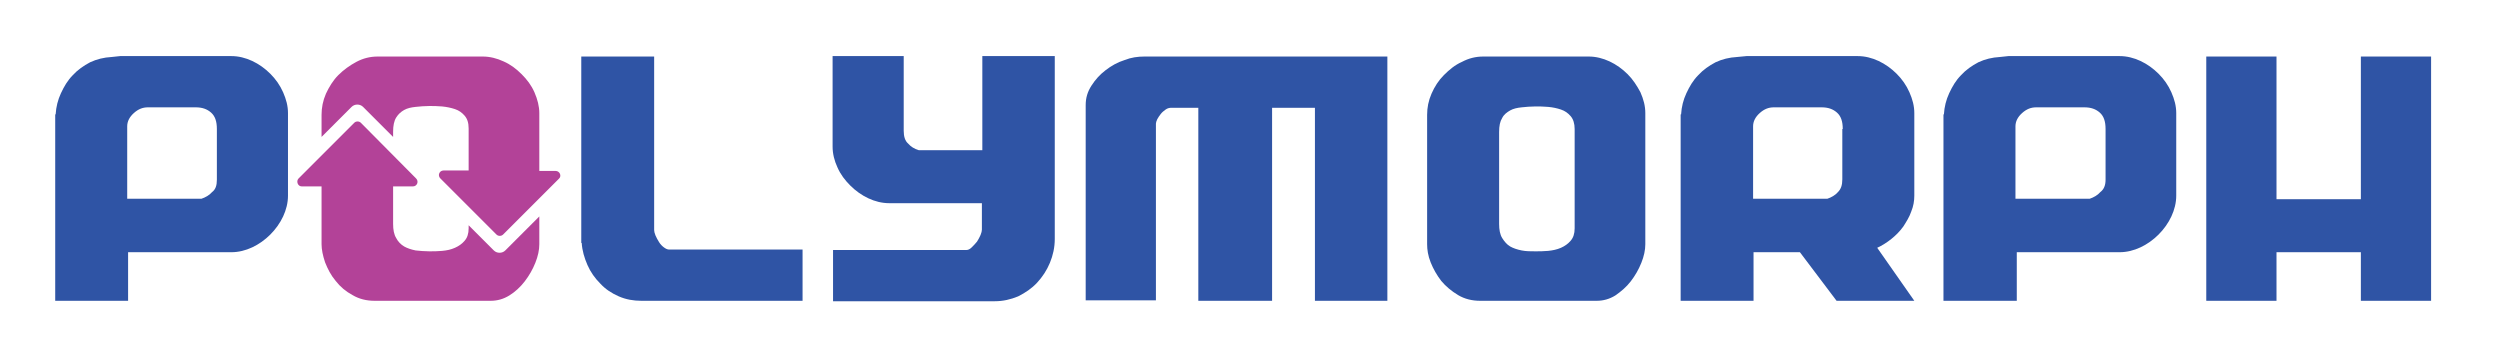
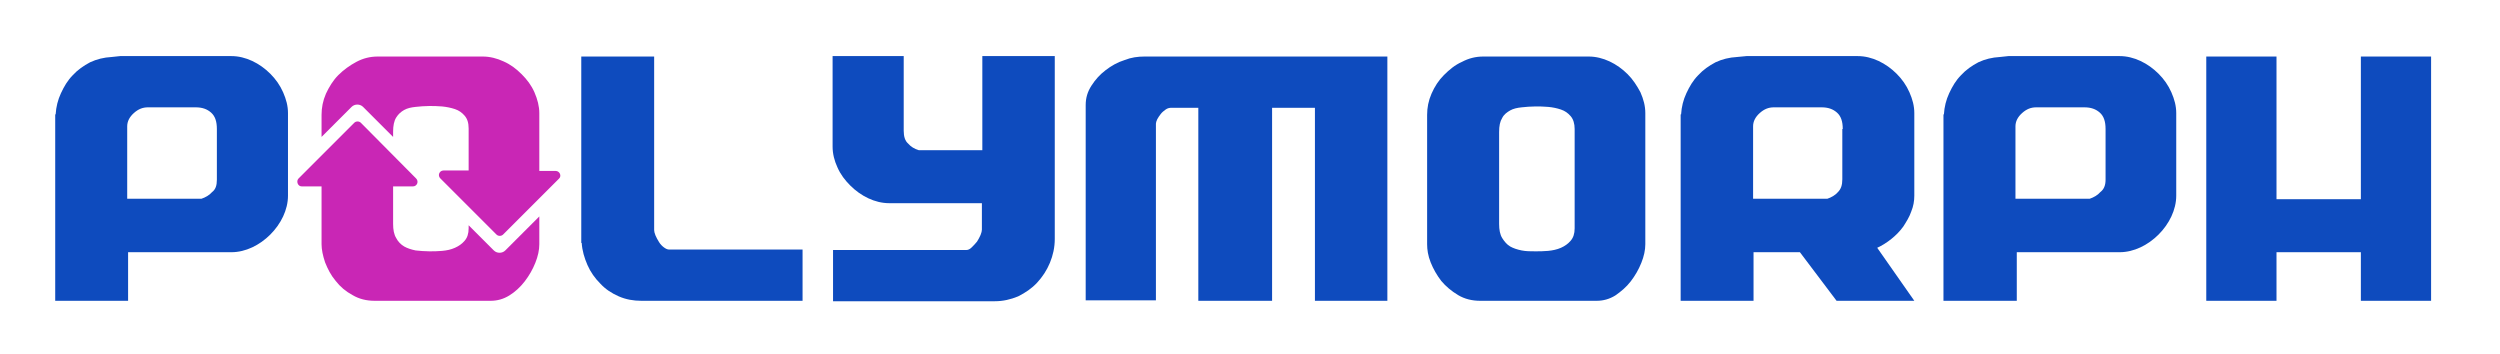
<svg xmlns="http://www.w3.org/2000/svg" version="1.1" id="Layer_1" x="0px" y="0px" viewBox="0 0 566 80" style="enable-background:new 0 0 566 80;" xml:space="preserve">
  <style type="text/css">
- 	.st0{fill:#2F54A5;}
- 	.st1{fill:#B34298;}
+ 	.st0{fill:#0e4bbe;}
+ 	.st1{fill:#c926b5;}
</style>
  <path class="st0" d="M27.2,12.7h25.2c1.6,0,3.2,0.4,4.7,1.1c1.5,0.7,2.9,1.7,4.1,2.9c1.2,1.2,2.2,2.6,2.9,4.2  c0.7,1.6,1.1,3.1,1.1,4.7v18.7c0,1.6-0.4,3.2-1.1,4.7c-0.7,1.5-1.7,2.9-2.9,4.1c-1.2,1.2-2.6,2.2-4.1,2.9c-1.5,0.7-3.1,1.1-4.7,1.1  H29v11H12.5V25.9h0.1c0.1-1.7,0.5-3.3,1.2-4.8c0.7-1.5,1.5-2.9,2.7-4.1c1.1-1.2,2.4-2.1,3.9-2.9c1.5-0.7,3.1-1.1,4.9-1.2L27.2,12.7z   M49.1,40.7V29.2c0-1.7-0.4-2.9-1.3-3.7c-0.9-0.8-2-1.2-3.5-1.2H33.5c-1.2,0-2.2,0.4-3.2,1.3c-1,0.9-1.5,1.9-1.5,3v16.4h16.8  c0.9-0.3,1.8-0.8,2.4-1.5C48.8,42.9,49.1,42,49.1,40.7z" />
  <path class="st0" d="M181.8,68.1h-36.6c-1.8,0-3.5-0.3-5.1-1c-1.6-0.7-3-1.6-4.2-2.9c-1.2-1.2-2.2-2.6-2.9-4.2  c-0.7-1.6-1.2-3.3-1.3-5h-0.1V12.8h16.5v39.3c0,0.3,0.1,0.7,0.3,1.2c0.2,0.5,0.5,1,0.8,1.5c0.3,0.5,0.7,0.9,1.1,1.2  c0.4,0.3,0.8,0.5,1.2,0.5h30.2V68.1z" />
  <path class="st0" d="M238.8,12.7v41.4c0,1.9-0.4,3.7-1.1,5.4c-0.7,1.7-1.7,3.2-2.9,4.5c-1.2,1.3-2.7,2.3-4.3,3.1  c-1.7,0.7-3.4,1.1-5.3,1.1h-36.6V56.6h30.2c0.4,0,0.8-0.2,1.2-0.6c0.4-0.4,0.8-0.8,1.2-1.3c0.3-0.5,0.6-1,0.8-1.5  c0.2-0.5,0.3-0.9,0.3-1.2V46h-21c-1.6,0-3.2-0.4-4.7-1.1c-1.5-0.7-2.9-1.7-4.1-2.9c-1.2-1.2-2.2-2.5-2.9-4.1  c-0.7-1.5-1.1-3.1-1.1-4.7V12.7h16.1v16.9c0,1.3,0.3,2.3,1,2.9c0.6,0.7,1.4,1.2,2.4,1.5h14.4V12.7H238.8z" />
  <g>
    <path class="st1" d="M111.8,56.7l-5.7-5.7v0.7c0,1.2-0.3,2.1-0.9,2.8c-0.6,0.7-1.3,1.2-2.2,1.6c-0.9,0.4-1.8,0.6-2.9,0.7   c-1,0.1-2,0.1-2.9,0.1c-1.1,0-2.1-0.1-3.1-0.2c-1-0.2-1.9-0.5-2.6-0.9c-0.7-0.4-1.4-1.1-1.8-1.9c-0.5-0.8-0.7-1.9-0.7-3.2V48h0   v-5.8h4.5c0.9,0,1.4-1.1,0.7-1.8L81.7,27.8c-0.4-0.4-1.1-0.4-1.5,0L67.6,40.4c-0.6,0.6-0.2,1.8,0.7,1.8h4.5V48h0v7.3   c0,1.2,0.3,2.6,0.8,4.1c0.6,1.5,1.3,2.9,2.4,4.2c1,1.3,2.3,2.4,3.8,3.2c1.5,0.9,3.2,1.3,5,1.3h26.3c1.5,0,2.9-0.4,4.2-1.2   c1.3-0.8,2.5-1.9,3.5-3.2c1-1.3,1.8-2.7,2.4-4.2c0.6-1.5,0.9-2.9,0.9-4.2V49l-7.7,7.7C113.7,57.4,112.5,57.4,111.8,56.7z" />
    <path class="st1" d="M125.8,38.7h-3.7V25.6c0-1.5-0.4-3.1-1.1-4.7c-0.7-1.6-1.7-2.9-2.9-4.1c-1.2-1.2-2.5-2.2-4.1-2.9   c-1.5-0.7-3.1-1.1-4.7-1.1H85.5c-1.7,0-3.3,0.4-4.8,1.2c-1.5,0.8-2.9,1.8-4.1,3c-1.2,1.2-2.1,2.7-2.8,4.2c-0.7,1.6-1,3.2-1,4.8v5   l6.8-6.8c0.7-0.7,1.9-0.7,2.6,0l6.8,6.8v-1.2c0-1.3,0.2-2.4,0.7-3.2c0.5-0.8,1.1-1.3,1.8-1.7c0.7-0.4,1.6-0.6,2.6-0.7   c1-0.1,2-0.2,3.1-0.2c0.9,0,1.8,0,2.9,0.1c1,0.1,2,0.3,2.9,0.6c0.9,0.3,1.6,0.8,2.2,1.5c0.6,0.7,0.9,1.6,0.9,2.9v3h0v6.5h-5.7   c-0.9,0-1.4,1.1-0.7,1.8l12.7,12.7c0.4,0.4,1.1,0.4,1.5,0l12.7-12.7C127.2,39.8,126.7,38.7,125.8,38.7z" />
  </g>
  <g>
    <path class="st0" d="M314.1,12.8v55.3h-16.4V24.4h-9.7v43.7h-16.7V24.4h-6.1c-0.4,0-0.9,0.1-1.3,0.4c-0.4,0.3-0.8,0.6-1.1,1   c-0.3,0.4-0.6,0.8-0.8,1.2c-0.2,0.4-0.3,0.8-0.3,1v40h-15.9V23.8c0-1.6,0.4-3,1.3-4.4c0.9-1.4,1.9-2.5,3.2-3.5   c1.3-1,2.7-1.8,4.3-2.3c1.5-0.6,3-0.8,4.5-0.8H314.1z" />
    <path class="st0" d="M407.5,57.1h-10.5v11h-16.5V25.9h0.1c0.1-1.7,0.5-3.3,1.2-4.8c0.7-1.5,1.5-2.9,2.7-4.1   c1.1-1.2,2.4-2.1,3.9-2.9c1.5-0.7,3.1-1.1,4.9-1.2l2.1-0.2h25.2c1.6,0,3.2,0.4,4.7,1.1c1.5,0.7,2.9,1.7,4.1,2.9   c1.2,1.2,2.2,2.6,2.9,4.2c0.7,1.6,1.1,3.1,1.1,4.7v18.7c0,1.2-0.2,2.4-0.7,3.6c-0.4,1.2-1.1,2.3-1.8,3.4c-0.8,1.1-1.7,2-2.7,2.8   c-1,0.8-2.1,1.5-3.2,2l8.4,12h-17.6L407.5,57.1z M417.2,29.2c0-1.7-0.4-2.9-1.3-3.7c-0.9-0.8-2-1.2-3.5-1.2h-10.8   c-1.2,0-2.2,0.4-3.2,1.3c-1,0.9-1.5,1.9-1.5,3v16.4h16.8c0.9-0.3,1.8-0.8,2.4-1.5c0.7-0.7,1-1.6,1-2.9V29.2z" />
    <path class="st0" d="M454.7,12.7h25.2c1.6,0,3.2,0.4,4.7,1.1c1.5,0.7,2.9,1.7,4.1,2.9c1.2,1.2,2.2,2.6,2.9,4.2   c0.7,1.6,1.1,3.1,1.1,4.7v18.7c0,1.6-0.4,3.2-1.1,4.7c-0.7,1.5-1.7,2.9-2.9,4.1c-1.2,1.2-2.6,2.2-4.1,2.9c-1.5,0.7-3.1,1.1-4.7,1.1   h-23.3v11H440V25.9h0.1c0.1-1.7,0.5-3.3,1.2-4.8c0.7-1.5,1.5-2.9,2.7-4.1c1.1-1.2,2.4-2.1,3.9-2.9c1.5-0.7,3.1-1.1,4.9-1.2   L454.7,12.7z M476.7,40.7V29.2c0-1.7-0.4-2.9-1.3-3.7c-0.9-0.8-2-1.2-3.5-1.2H461c-1.2,0-2.2,0.4-3.2,1.3c-1,0.9-1.5,1.9-1.5,3   v16.4h16.8c0.9-0.3,1.8-0.8,2.4-1.5C476.3,42.9,476.7,42,476.7,40.7z" />
    <path class="st0" d="M515.4,12.8v32.3h19.1V12.8h15.9v55.3h-15.9v-11h-19.1v11h-15.9V12.8H515.4z" />
    <g>
      <path class="st0" d="M335.1,68.1c-1.8,0-3.5-0.4-5-1.3c-1.5-0.9-2.8-2-3.8-3.2c-1-1.3-1.8-2.7-2.4-4.2c-0.6-1.5-0.8-2.9-0.8-4.1    V26c0-1.6,0.3-3.2,1-4.8c0.7-1.6,1.6-3,2.8-4.2c1.2-1.2,2.5-2.3,4.1-3c1.5-0.8,3.1-1.2,4.8-1.2h23.9c1.6,0,3.2,0.4,4.7,1.1    c1.5,0.7,2.9,1.7,4.1,2.9c1.2,1.2,2.1,2.6,2.9,4.1c0.7,1.6,1.1,3.1,1.1,4.7v29.7c0,1.3-0.3,2.7-0.9,4.2c-0.6,1.5-1.4,2.9-2.4,4.2    c-1,1.3-2.2,2.3-3.5,3.2c-1.3,0.8-2.7,1.2-4.2,1.2H335.1z M347.6,24.1c-1.1,0-2.1,0.1-3.1,0.2c-1,0.1-1.9,0.3-2.6,0.7    c-0.7,0.4-1.4,0.9-1.8,1.7c-0.5,0.8-0.7,1.8-0.7,3.2v20.8c0,1.3,0.2,2.4,0.7,3.2c0.5,0.8,1.1,1.5,1.8,1.9c0.7,0.4,1.6,0.7,2.6,0.9    c1,0.2,2,0.2,3.1,0.2c0.9,0,1.8,0,2.9-0.1c1-0.1,2-0.3,2.9-0.7c0.9-0.4,1.6-0.9,2.2-1.6c0.6-0.7,0.9-1.6,0.9-2.8V29.2    c0-1.2-0.3-2.2-0.9-2.9c-0.6-0.7-1.3-1.2-2.2-1.5c-0.9-0.3-1.8-0.5-2.9-0.6C349.4,24.1,348.5,24.1,347.6,24.1z" />
    </g>
  </g>
</svg>
